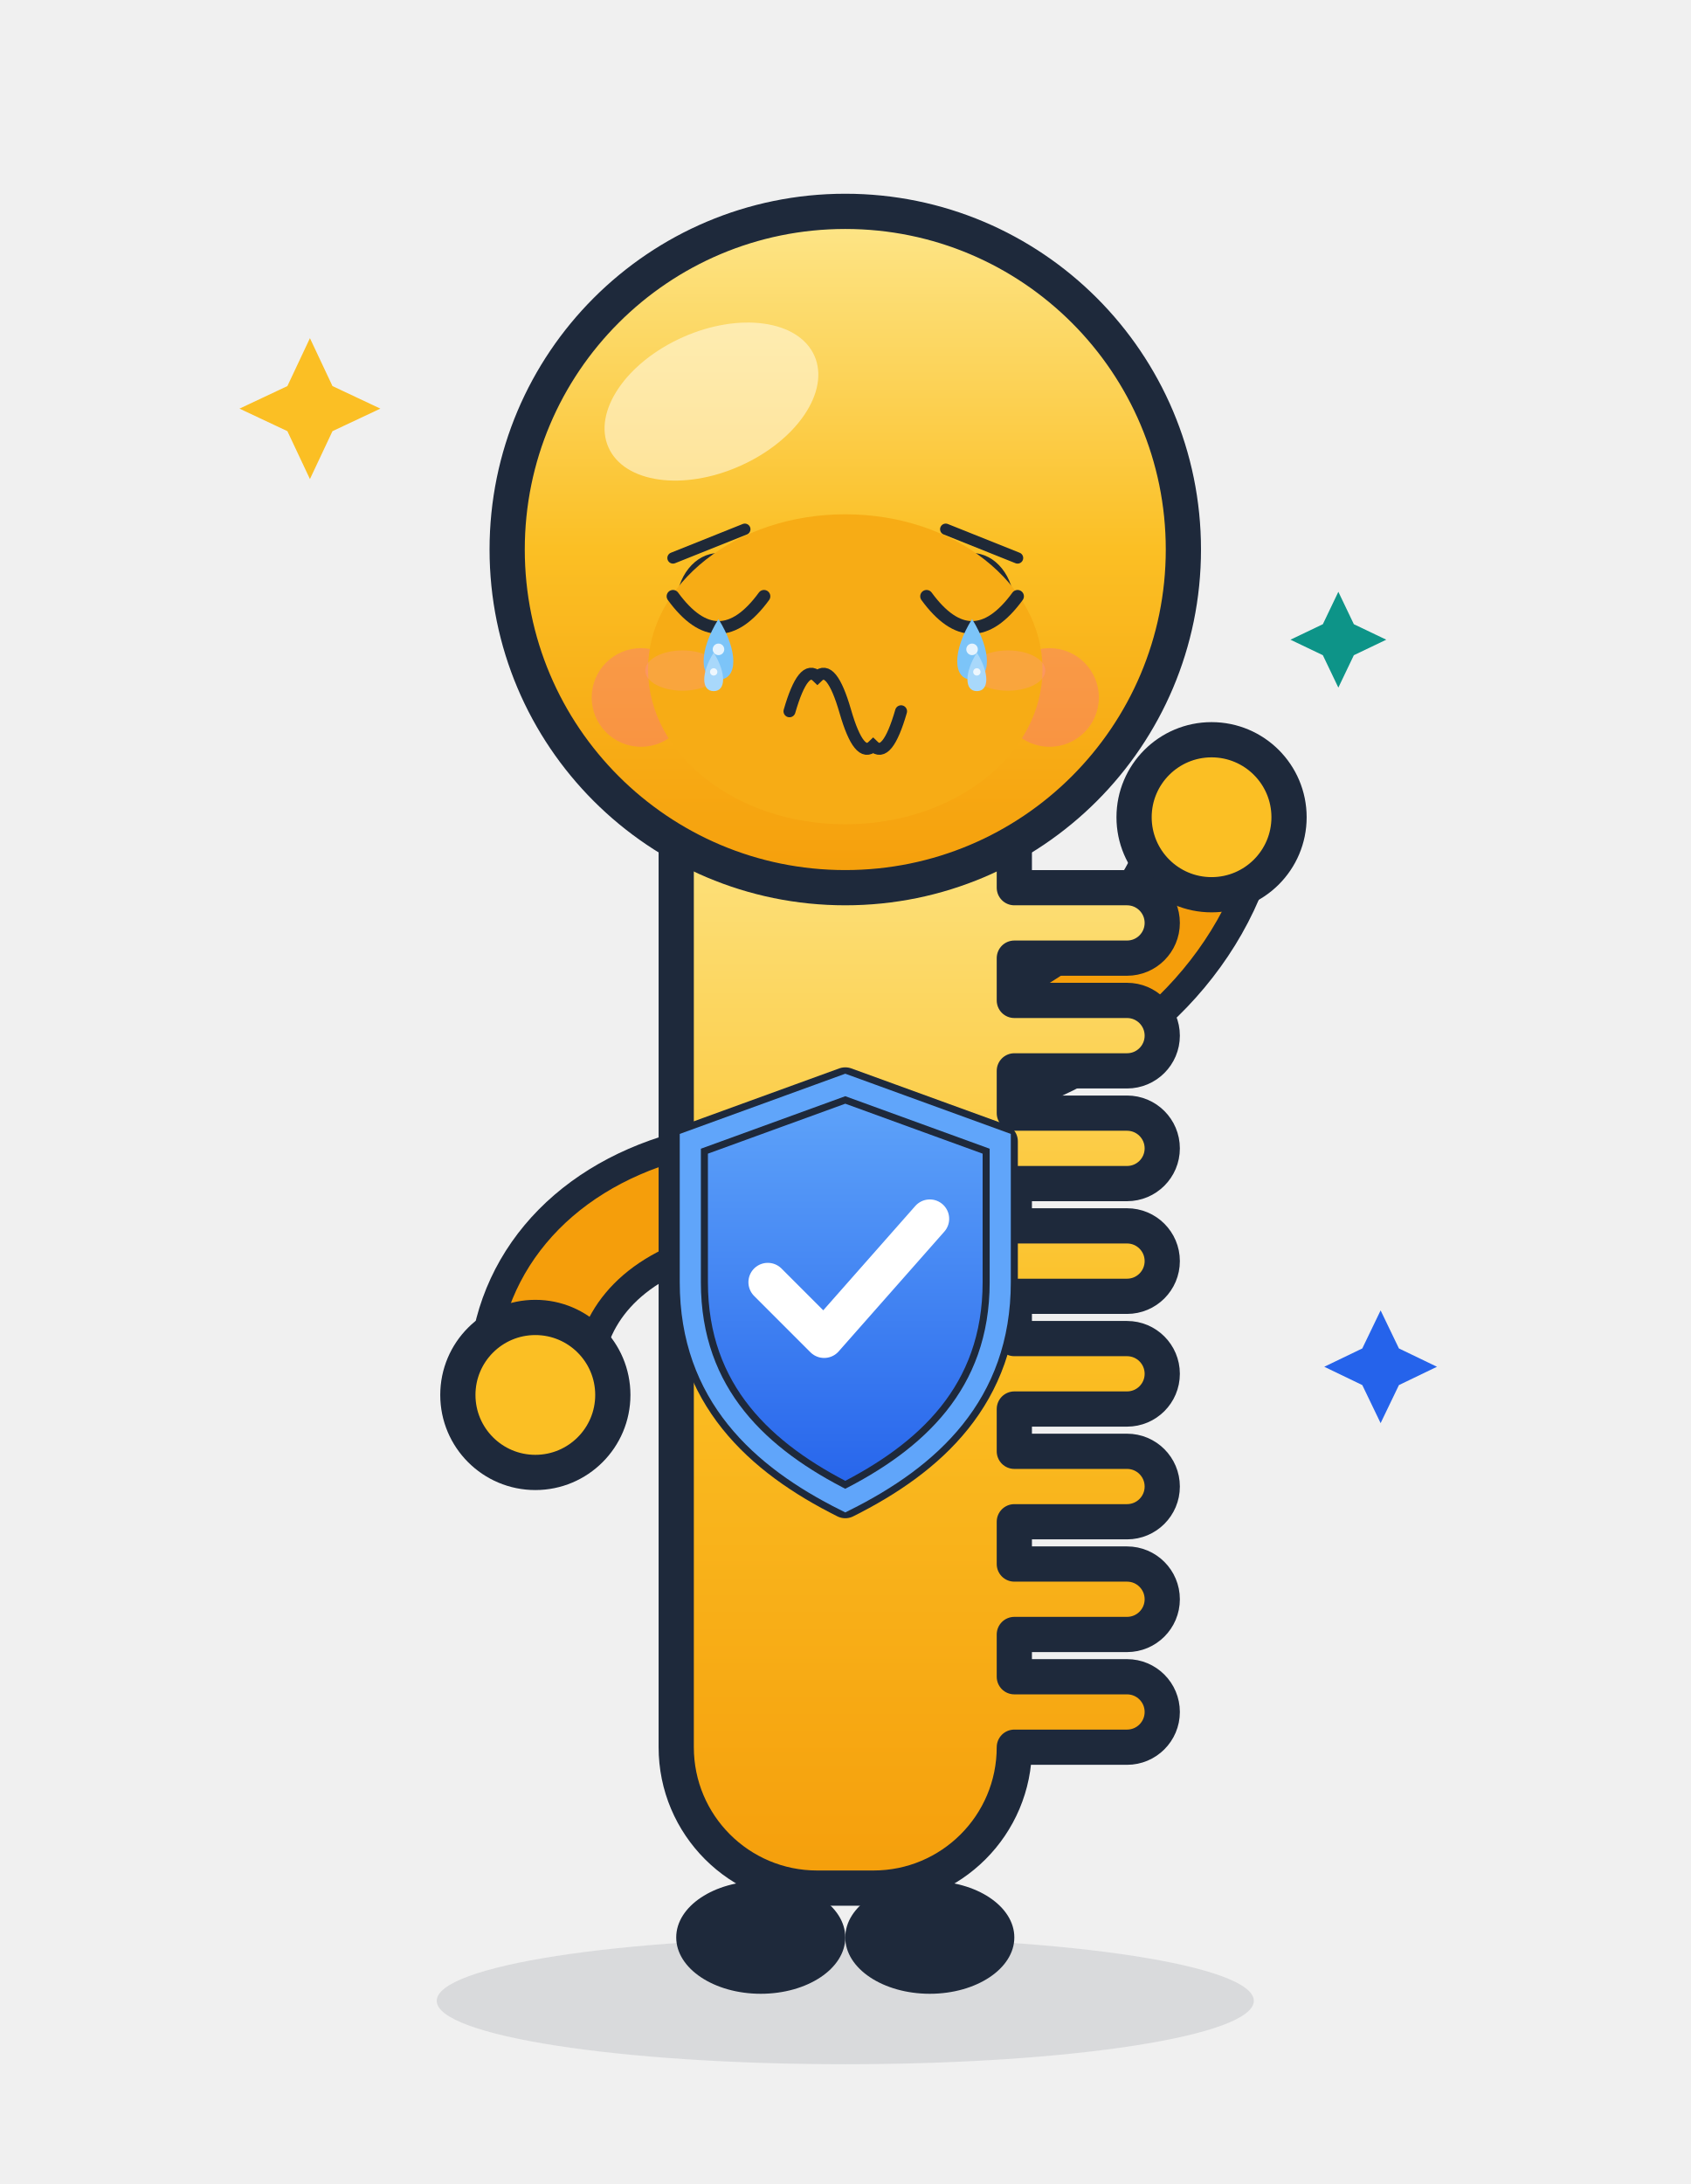
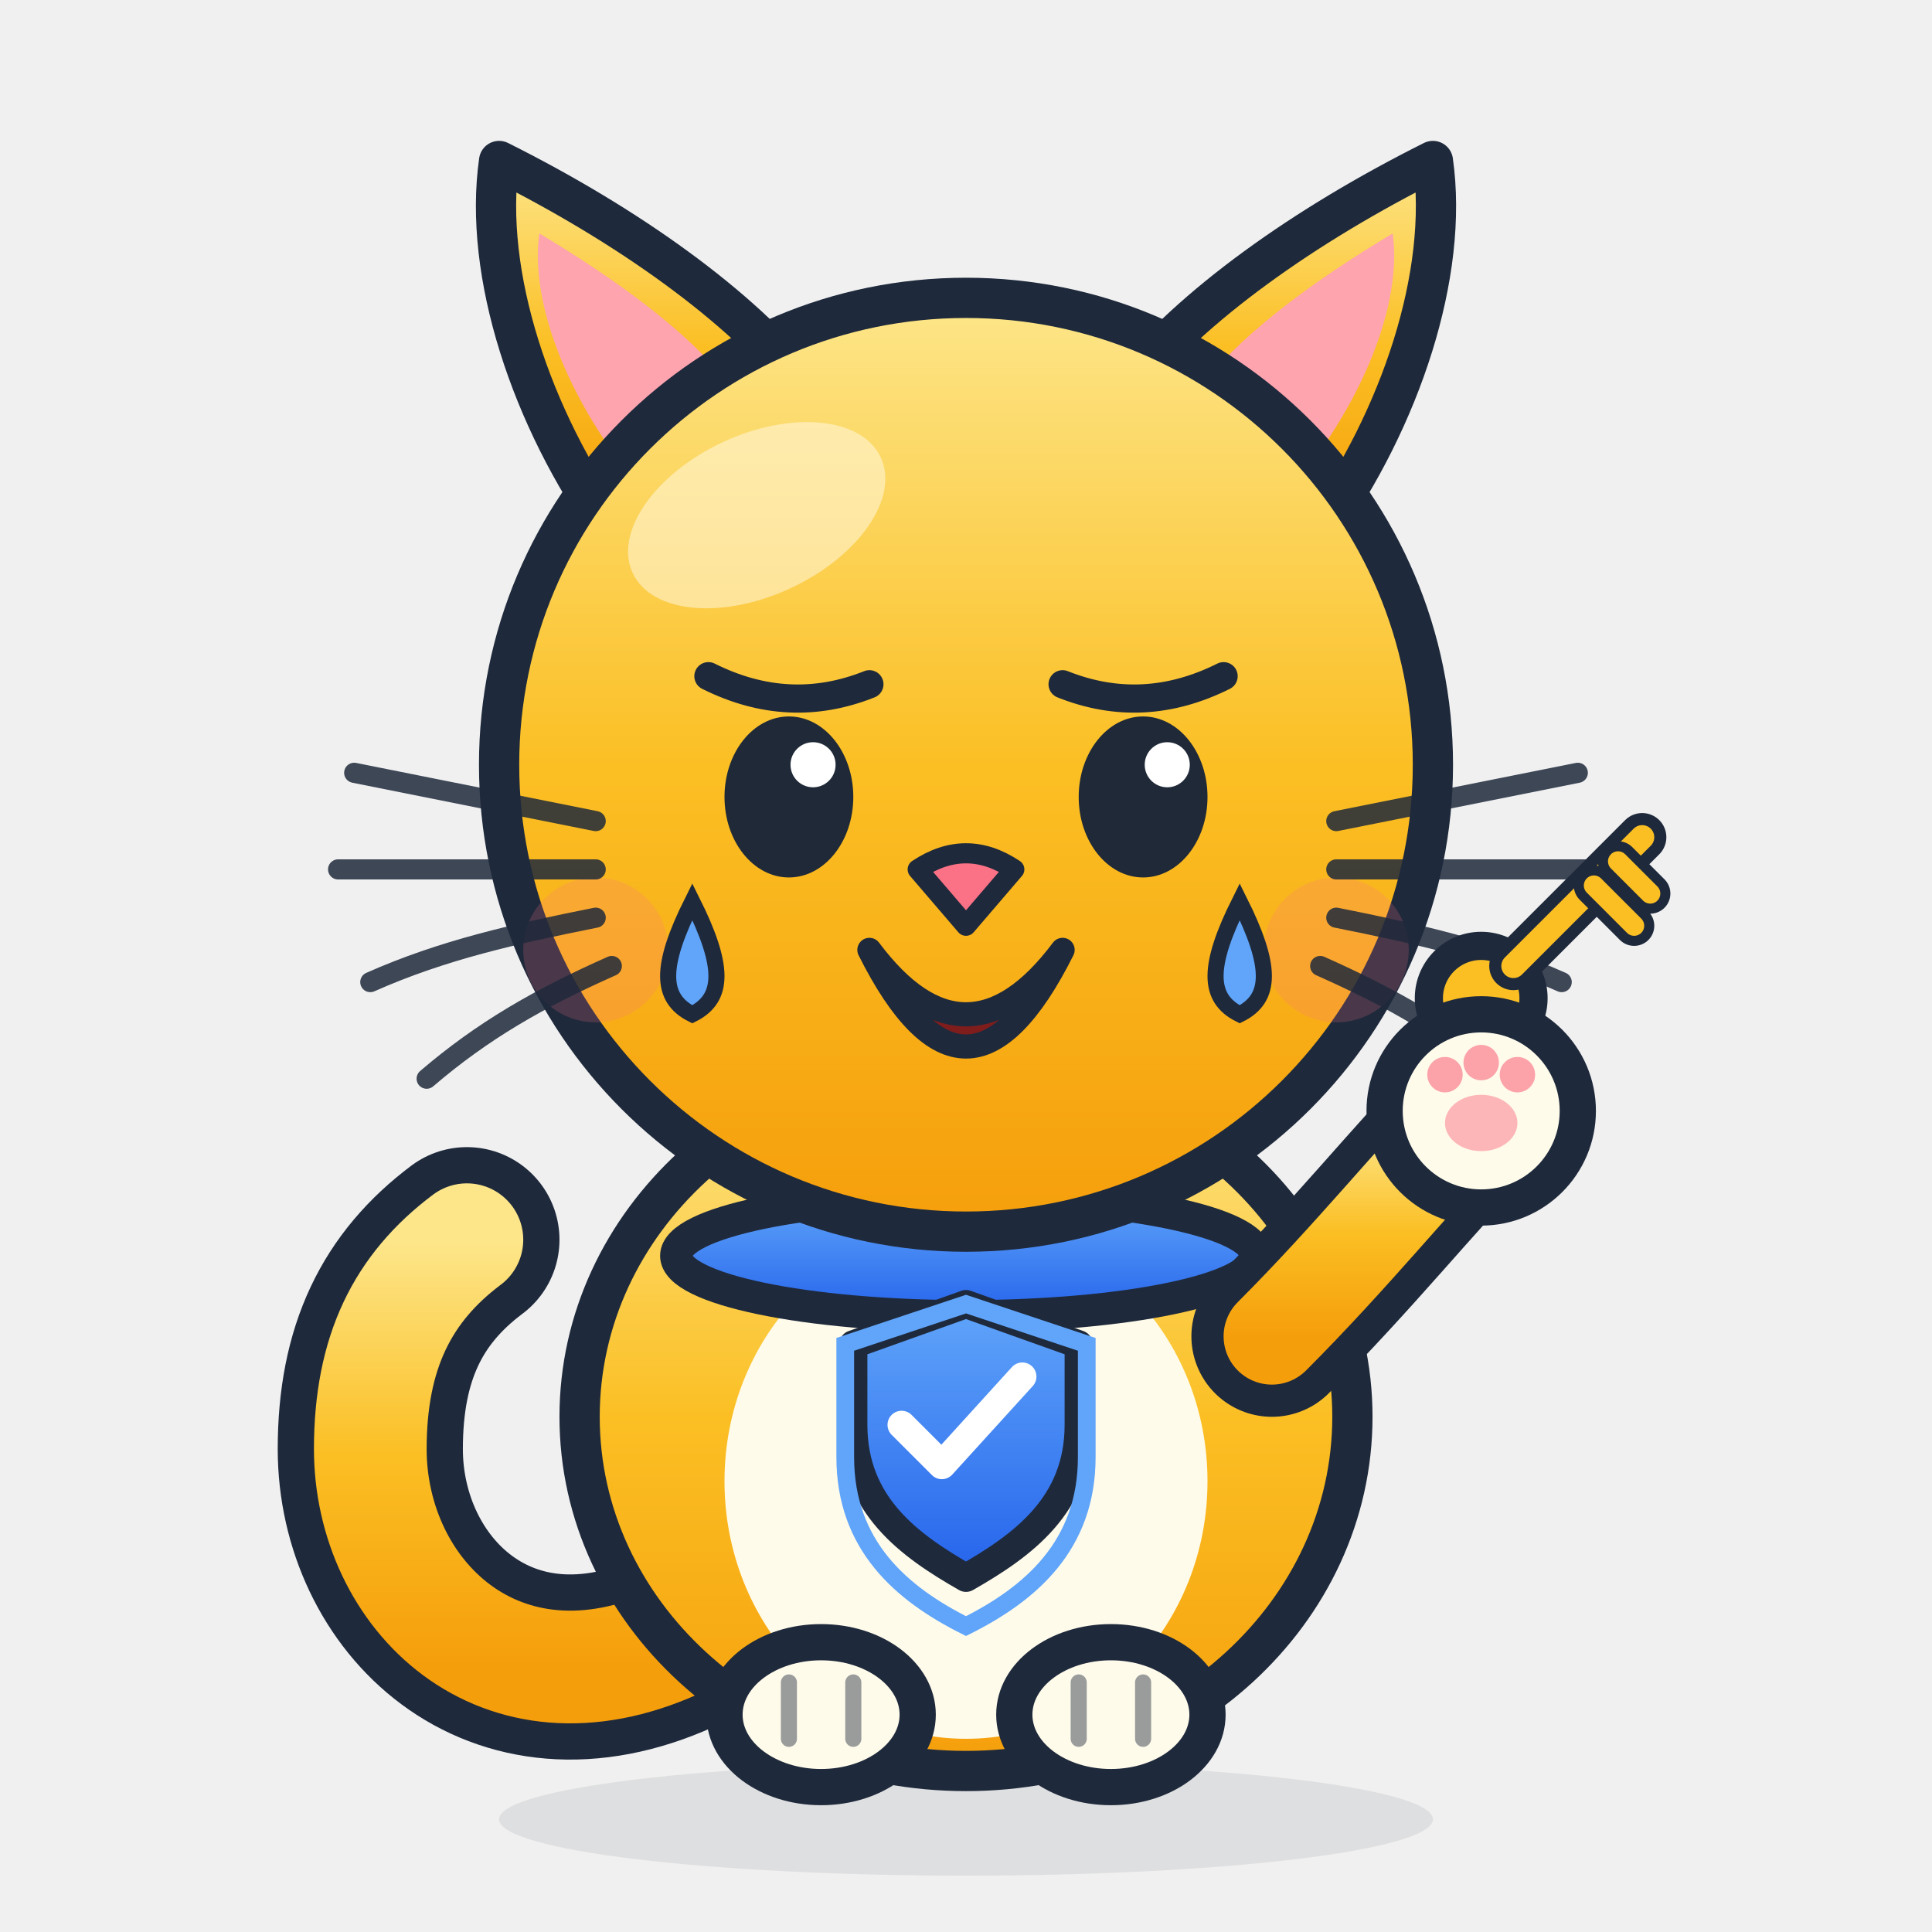
- <svg xmlns="http://www.w3.org/2000/svg" viewBox="0 0 240 310" width="240" height="310" role="img" aria-label="钥匙小卫 Kee · 哭 Cry">
+ <svg xmlns="http://www.w3.org/2000/svg" width="88" height="88" viewBox="0 0 240 240" role="img" aria-label="钥匙小卫 Kee · 哭 Cry">
  <style>
- .ex-motion { animation: ex-sob 0.9s ease-in-out infinite; transform-box: fill-box; transform-origin: 50% 50%; }
+ .ex-motion { animation: ex-bob 3.2s ease-in-out infinite; transform-box: fill-box; transform-origin: 50% 50%; }
.ex-anim-tear { animation: ex-tear 1.8s ease-in infinite; transform-box: fill-box; transform-origin: center; }
.ex-anim-sweat { animation: ex-tear 1.5s ease-in infinite; transform-box: fill-box; transform-origin: center; }
.ex-anim-heart { animation: ex-heart 2.2s ease-out infinite; transform-box: fill-box; transform-origin: center; }
.ex-anim-spark { animation: ex-spark 1.9s ease-in-out infinite; transform-box: fill-box; transform-origin: center; }
.ex-anim-rain { animation: ex-rain 1.4s linear infinite; transform-box: fill-box; transform-origin: center; }
.ex-anim-confetti { animation: ex-confetti 2.4s linear infinite; transform-box: fill-box; transform-origin: center; }
.ex-anim-pulse { animation: ex-pulse 1.6s ease-in-out infinite; transform-box: fill-box; transform-origin: center; }
.ex-anim-knock { animation: ex-knock 0.55s ease-in-out infinite; transform-box: fill-box; transform-origin: center; }
.ex-anim-knockline { animation: ex-knockline 0.55s ease-out infinite; transform-box: fill-box; transform-origin: center; }
.ex-anim-palm { animation: ex-palm 0.9s ease-in-out infinite; transform-box: fill-box; transform-origin: center; }
.ex-anim-steam { animation: ex-steam 1.8s ease-out infinite; transform-box: fill-box; transform-origin: center; }
.ex-anim-shock { animation: ex-shock 0.5s ease-in-out infinite; transform-box: fill-box; transform-origin: center; }
.ex-anim-please { animation: ex-please 1.4s ease-in-out infinite; transform-box: fill-box; transform-origin: center; }
.ex-anim-drift { animation: ex-drift 4.5s ease-in-out infinite; transform-box: fill-box; transform-origin: center; }
- @keyframes ex-sob { 0%,100% { transform: translateY(0); } 50% { transform: translateY(2.18px); } }
+ @keyframes ex-bob { 0%,100% { transform: translateY(0); } 50% { transform: translateY(-2.18px); } }
@keyframes ex-tear { 0% { transform: translateY(0); opacity: 0; } 18% { opacity: 1; } 100% { transform: translateY(8px); opacity: 0; } }
@keyframes ex-heart { 0% { transform: translateY(0) scale(.65); opacity: 0; } 20% { opacity: 1; } 100% { transform: translateY(-12.24px) scale(1.15); opacity: 0; } }
@keyframes ex-spark { 0%,100% { transform: scale(.6) rotate(0deg); opacity: .3; } 50% { transform: scale(1.15) rotate(25deg); opacity: 1; } }
@keyframes ex-rain { 0% { transform: translateY(0); opacity: 0; } 20% { opacity: 1; } 100% { transform: translateY(8.16px); opacity: 0; } }
@keyframes ex-confetti { 0% { transform: translateY(-4px) rotate(0deg); opacity: 1; } 100% { transform: translateY(14px) rotate(200deg); opacity: 0; } }
@keyframes ex-pulse { 0%,100% { transform: scale(1); opacity: .35; } 50% { transform: scale(1.18); opacity: .7; } }
@keyframes ex-knock { 0%,100% { transform: translateX(3.06px); } 35% { transform: translateX(0); } }
@keyframes ex-knockline { 0%,100% { transform: scaleX(.6); opacity: .35; } 35% { transform: scaleX(1); opacity: 1; } }
@keyframes ex-palm { 0%,100% { transform: translateY(0) rotate(0deg); } 50% { transform: translateY(-1px) rotate(-4deg); } }
@keyframes ex-steam { 0% { transform: translateY(0); opacity: .7; } 100% { transform: translateY(-7px); opacity: 0; } }
@keyframes ex-shock { 0%,100% { transform: scaleX(.7); opacity: .4; } 50% { transform: scaleX(1.25); opacity: 1; } }
@keyframes ex-please { 0%,100% { transform: translateY(0); } 50% { transform: translateY(-1.5px); } }
@keyframes ex-drift { 0%,100% { transform: translateY(0); } 50% { transform: translateY(-1.5px); } }
@media (prefers-reduced-motion: reduce) {
  .ex-motion, [class*="ex-anim-"] { animation: none !important; }
}
</style>
-   <g class="ex-motion ex-cry">
-     <g class="ex-base">
-       <defs>
-         <linearGradient id="keeGold" x1="0" y1="0" x2="0" y2="1">
-           <stop offset="0" stop-color="#FDE68A" />
-           <stop offset=".5" stop-color="#FBBF24" />
-           <stop offset="1" stop-color="#F59E0B" />
-         </linearGradient>
-         <linearGradient id="keeShield" x1="0" y1="0" x2="0" y2="1">
-           <stop offset="0" stop-color="#60A5FA" />
-           <stop offset="1" stop-color="#2563EB" />
-         </linearGradient>
-       </defs>
-       <ellipse cx="120" cy="284" rx="58" ry="9" fill="#0F172A" opacity=".10" />
-       <g>
-         <ellipse cx="108" cy="275" rx="12" ry="8" fill="#1E293B" />
-         <ellipse cx="132" cy="275" rx="12" ry="8" fill="#1E293B" />
-         <g>
-           <path d="M138 150 C154 146 168 134 172 118" fill="none" stroke="#1E293B" stroke-width="19" stroke-linecap="round" />
-           <path d="M138 150 C154 146 168 134 172 118" fill="none" stroke="#F59E0B" stroke-width="11" stroke-linecap="round" />
-           <circle cx="172" cy="116" r="11" fill="#FBBF24" stroke="#1E293B" stroke-width="5" />
-         </g>
-         <path d="M98 170 C84 174 76 184 76 196" fill="none" stroke="#1E293B" stroke-width="19" stroke-linecap="round" />
-         <path d="M98 170 C84 174 76 184 76 196" fill="none" stroke="#F59E0B" stroke-width="11" stroke-linecap="round" />
-         <circle cx="76" cy="198" r="11" fill="#FBBF24" stroke="#1E293B" stroke-width="5" />
-         <path d="M96 110 H144 V126 h16 a5 5 0 0 1 0 10 h-16 V142 h16 a5 5 0 0 1 0 10 h-16 V158 h16 a5 5 0 0 1 0 10 h-16 V174 h16 a5 5 0 0 1 0 10 h-16 V190 h16 a5 5 0 0 1 0 10 h-16 V206 h16 a5 5 0 0 1 0 10 h-16 V222 h16 a5 5 0 0 1 0 10 h-16 V238 h16 a5 5 0 0 1 0 10 h-16 V248 a20 20 0 0 1 -20 20 H116 a20 20 0 0 1 -20 -20 Z" fill="url(#keeGold)" stroke="#1E293B" stroke-width="5" stroke-linejoin="round" />
-         <path d="M120 154 L142 162 V182 C142 198 132 207 120 213 C108 207 98 198 98 182 V162 Z" fill="url(#keeShield)" stroke="#1E293B" stroke-width="5" stroke-linejoin="round" />
-         <path d="M109 182 l8 8 l15 -17" fill="none" stroke="#FFFFFF" stroke-width="5.5" stroke-linecap="round" stroke-linejoin="round" />
-         <g transform="translate(120 182)">
-           <path d="M0 -28 L22 -20 V0 C22 16 12 25 0 31 C-12 25 -22 16 -22 0 V-20 Z" fill="none" stroke="#60A5FA" stroke-width="3">
-         
-         
-       </path>
-         </g>
-         <circle cx="120" cy="78" r="48" fill="url(#keeGold)" stroke="#1E293B" stroke-width="5" />
-         <ellipse cx="101" cy="57" rx="16" ry="10" fill="#FFFBEB" opacity=".55" transform="rotate(-24 101 57)" />
-         <ellipse cx="102" cy="86" rx="6" ry="7.5" fill="#1F2937">
-       
-     </ellipse>
-         <ellipse cx="138" cy="86" rx="6" ry="7.5" fill="#1F2937">
-       
-     </ellipse>
-         <circle cx="104" cy="83" r="2.2" fill="#FFFFFF" />
-         <circle cx="140" cy="83" r="2.2" fill="#FFFFFF" />
-         <circle cx="91" cy="99" r="7" fill="#FB7185" opacity=".4" />
-         <circle cx="149" cy="99" r="7" fill="#FB7185" opacity=".4" />
-         <path d="M108 97 q12 14 24 0" fill="none" stroke="#1F2937" stroke-width="4.5" stroke-linecap="round" />
-       </g>
-       <path d="M44 48 l3.2 6.8 6.8 3.2 -6.8 3.2 -3.2 6.8 -3.2 -6.8 -6.8 -3.2 6.8 -3.2 z" fill="#FBBF24">
-     
-   </path>
-       <path d="M196 186 l2.6 5.4 5.4 2.6 -5.4 2.6 -2.6 5.4 -2.6 -5.4 -5.4 -2.6 5.4 -2.6 z" fill="#2563EB">
-     
-   </path>
-       <path d="M190 84 l2.2 4.6 4.6 2.2 -4.6 2.2 -2.2 4.6 -2.2 -4.6 -4.6 -2.2 4.6 -2.2 z" fill="#0D9488">
-     
-   </path>
+   <defs>
+     <linearGradient id="keeGold" x1="0" y1="0" x2="0" y2="1">
+       <stop offset="0" stop-color="#FDE68A" />
+       <stop offset=".5" stop-color="#FBBF24" />
+       <stop offset="1" stop-color="#F59E0B" />
+     </linearGradient>
+     <linearGradient id="keeShield" x1="0" y1="0" x2="0" y2="1">
+       <stop offset="0" stop-color="#60A5FA" />
+       <stop offset="1" stop-color="#2563EB" />
+     </linearGradient>
+   </defs>
+   <ellipse cx="120" cy="226" rx="58" ry="7" fill="#0F172A" opacity=".08" />
+   <g class="ex-motion">
+     <path d="M84 204 C62 214 46 198 46 180 C46 168 50 160 58 154" fill="none" stroke="#1E293B" stroke-width="23" stroke-linecap="round" />
+     <path d="M84 204 C62 214 46 198 46 180 C46 168 50 160 58 154" fill="none" stroke="url(#keeGold)" stroke-width="14" stroke-linecap="round" />
+     <ellipse cx="120" cy="176" rx="48" ry="44" fill="url(#keeGold)" stroke="#1E293B" stroke-width="5" />
+     <ellipse cx="120" cy="184" rx="30" ry="32" fill="#FFFBEB" />
+     <ellipse cx="102" cy="213" rx="12" ry="9" fill="#FFFBEB" stroke="#1E293B" stroke-width="4.5" />
+     <ellipse cx="138" cy="213" rx="12" ry="9" fill="#FFFBEB" stroke="#1E293B" stroke-width="4.5" />
+     <path d="M98 209 v7 M106 209 v7 M134 209 v7 M142 209 v7" fill="none" stroke="#1E293B" stroke-width="2" stroke-linecap="round" opacity=".45" />
+     <ellipse cx="120" cy="156" rx="36" ry="7.5" fill="url(#keeShield)" stroke="#1E293B" stroke-width="4" />
+     <g>
+       <path d="M76 66 C66 52 60 34 62 20 C78 28 92 38 100 48 Z" fill="url(#keeGold)" stroke="#1E293B" stroke-width="5" stroke-linejoin="round" />
+       <path d="M76 56 C69 46 66 36 67 29 C77 35 85 41 90 47 Z" fill="#FDA4AF" />
+       <path d="M164 66 C174 52 180 34 178 20 C162 28 148 38 140 48 Z" fill="url(#keeGold)" stroke="#1E293B" stroke-width="5" stroke-linejoin="round" />
+       <path d="M164 56 C171 46 174 36 173 29 C163 35 155 41 150 47 Z" fill="#FDA4AF" />
+       <circle cx="120" cy="95" r="58" fill="url(#keeGold)" stroke="#1E293B" stroke-width="5" />
+       <ellipse cx="94" cy="64" rx="17" ry="10" fill="#FFFBEB" opacity=".5" transform="rotate(-25 94 64)" />
+       <path d="M114 108 Q120 104 126 108 L120 115 Z" fill="#FB7185" stroke="#1E293B" stroke-width="2.5" stroke-linejoin="round" />
+       <circle cx="74" cy="118" r="9" fill="#FB7185" opacity=".2" />
+       <circle cx="166" cy="118" r="9" fill="#FB7185" opacity=".2" />
+       <path d="M88 84 Q98 89 108 85" fill="none" stroke="#1E293B" stroke-width="3.5" stroke-linecap="round" />
+       <path d="M132 85 Q142 89 152 84" fill="none" stroke="#1E293B" stroke-width="3.5" stroke-linecap="round" />
+       <ellipse cx="98" cy="99" rx="8" ry="10" fill="#1F2937" />
+       <ellipse cx="142" cy="99" rx="8" ry="10" fill="#1F2937" />
+       <circle cx="101" cy="95" r="2.8" fill="#FFFFFF" />
+       <circle cx="145" cy="95" r="2.8" fill="#FFFFFF" />
+       <path d="M108 118 Q120 134 132 118 Q120 142 108 118 Z" fill="#7F1D1D" stroke="#1E293B" stroke-width="3" stroke-linejoin="round" />
+       <path class="ex-anim-tear" d="M86 112 C82 120 82 124 86 126 C90 124 90 120 86 112 Z" fill="#60A5FA" stroke="#1E293B" stroke-width="2" />
+       <path class="ex-anim-tear" style="animation-delay:.6s" d="M154 112 C150 120 150 124 154 126 C158 124 158 120 154 112 Z" fill="#60A5FA" stroke="#1E293B" stroke-width="2" />
+       <path d="M74 102 C64 100 54 98 44 96 M74 108 C63 108 53 108 42 108 M74 114 C64 116 55 118 46 122 M76 120 C67 124 60 128 53 134" fill="none" stroke="#1E293B" stroke-width="2.5" stroke-linecap="round" opacity=".85" />
+       <path d="M166 102 C176 100 186 98 196 96 M166 108 C177 108 187 108 198 108 M166 114 C176 116 185 118 194 122 M164 120 C173 124 180 128 187 134" fill="none" stroke="#1E293B" stroke-width="2.5" stroke-linecap="round" opacity=".85" />
    </g>
-     <g class="ex-face">
-       <ellipse cx="120" cy="95" rx="28" ry="22" fill="#F7AC15" />
-       <path d="M 95.54,79.2 L 105.74,75.12" stroke="#1F2937" stroke-width="1.6" stroke-linecap="round" />
-       <path d="M 144.46,79.2 L 134.26,75.12" stroke="#1F2937" stroke-width="1.6" stroke-linecap="round" />
-       <path d="M 95.54,84.64 Q 102,93.48 108.46,84.64" fill="none" stroke="#1F2937" stroke-width="1.8" stroke-linecap="round" />
-       <path d="M 131.54,84.64 Q 138,93.48 144.46,84.64" fill="none" stroke="#1F2937" stroke-width="1.8" stroke-linecap="round" />
-       <path d="M 112.08,100.96 Q 114.06,94.11 116.04,96.06 Q 118.02,94.11 120,100.96 Q 121.98,107.81 123.96,105.86 Q 125.94,107.81 127.92,100.96" fill="none" stroke="#1F2937" stroke-width="1.7" stroke-linecap="round" />
-       <ellipse cx="96.9" cy="95.18" rx="5.3" ry="2.86" fill="#FF8FB3" opacity="0.25" />
-       <ellipse cx="143.1" cy="95.18" rx="5.3" ry="2.86" fill="#FF8FB3" opacity="0.25" />
-       <g transform="translate(0 0)">
-         <path class="ex-anim-tear" style="animation-delay:0.0s" d="M 102,87.87 C 104.81,92.36 104.81,96.47 102,96.47 C 99.19,96.47 99.19,92.36 102,87.87 Z" fill="#7CC4F8" />
-         <circle cx="102" cy="92.17" r="0.82" fill="#FFFFFF" opacity=".8" />
-       </g>
-       <g transform="translate(0 0)">
-         <path class="ex-anim-tear" style="animation-delay:0.55s" d="M 138,87.87 C 140.81,92.36 140.81,96.47 138,96.47 C 135.19,96.47 135.19,92.36 138,87.87 Z" fill="#7CC4F8" />
-         <circle cx="138" cy="92.17" r="0.82" fill="#FFFFFF" opacity=".8" />
-       </g>
-       <g transform="translate(0 0)">
-         <path class="ex-anim-tear" style="animation-delay:0.9s" d="M 101.32,92.63 C 103.1,95.49 103.1,98.1 101.32,98.1 C 99.53,98.1 99.53,95.49 101.32,92.63 Z" fill="#A8D8FB" />
-         <circle cx="101.32" cy="95.37" r="0.52" fill="#FFFFFF" opacity=".8" />
-       </g>
-       <g transform="translate(0 0)">
-         <path class="ex-anim-tear" style="animation-delay:1.35s" d="M 138.68,92.63 C 140.47,95.49 140.47,98.1 138.68,98.1 C 136.9,98.1 136.9,95.49 138.68,92.63 Z" fill="#A8D8FB" />
-         <circle cx="138.68" cy="95.37" r="0.52" fill="#FFFFFF" opacity=".8" />
-       </g>
+     <path d="M120 162 L134 167 V177 C134 187 127 192 120 196 C113 192 106 187 106 177 V167 Z" fill="url(#keeShield)" stroke="#1E293B" stroke-width="3.5" stroke-linejoin="round" />
+     <g transform="translate(120 179)">
+       <path class="ex-anim-pulse" d="M0 -17 L15 -12 V2 C15 13 8 19 0 23 C-8 19 -15 13 -15 2 V-12 Z" fill="none" stroke="#60A5FA" stroke-width="2.2" />
+     </g>
+     <path d="M112 177 l5 5 l10 -11" fill="none" stroke="#FFFFFF" stroke-width="3.5" stroke-linecap="round" stroke-linejoin="round" />
+     <g>
+       <circle cx="184" cy="124" r="6.5" fill="#FBBF24" stroke="#1E293B" stroke-width="3.5" />
+       <path d="M188 120 L204 104" fill="none" stroke="#1E293B" stroke-width="6" stroke-linecap="round" />
+       <path d="M188 120 L204 104" fill="none" stroke="#FBBF24" stroke-width="3" stroke-linecap="round" />
+       <path d="M198 110 l5 5 M201 107 l4 4" fill="none" stroke="#1E293B" stroke-width="5" stroke-linecap="round" />
+       <path d="M198 110 l5 5 M201 107 l4 4" fill="none" stroke="#FBBF24" stroke-width="2.5" stroke-linecap="round" />
+       <path d="M158 166 C168 156 176 146 182 140" fill="none" stroke="#1E293B" stroke-width="20" stroke-linecap="round" />
+       <path d="M158 166 C168 156 176 146 182 140" fill="none" stroke="url(#keeGold)" stroke-width="12" stroke-linecap="round" />
+       <circle cx="184" cy="138" r="12" fill="#FFFBEB" stroke="#1E293B" stroke-width="4.5" />
+       <circle cx="179.5" cy="133.5" r="2.2" fill="#FB7185" opacity=".65" />
+       <circle cx="184" cy="132" r="2.2" fill="#FB7185" opacity=".65" />
+       <circle cx="188.5" cy="133.5" r="2.2" fill="#FB7185" opacity=".65" />
+       <ellipse cx="184" cy="139.5" rx="4.5" ry="3.5" fill="#FB7185" opacity=".5" />
    </g>
  </g>
</svg>
